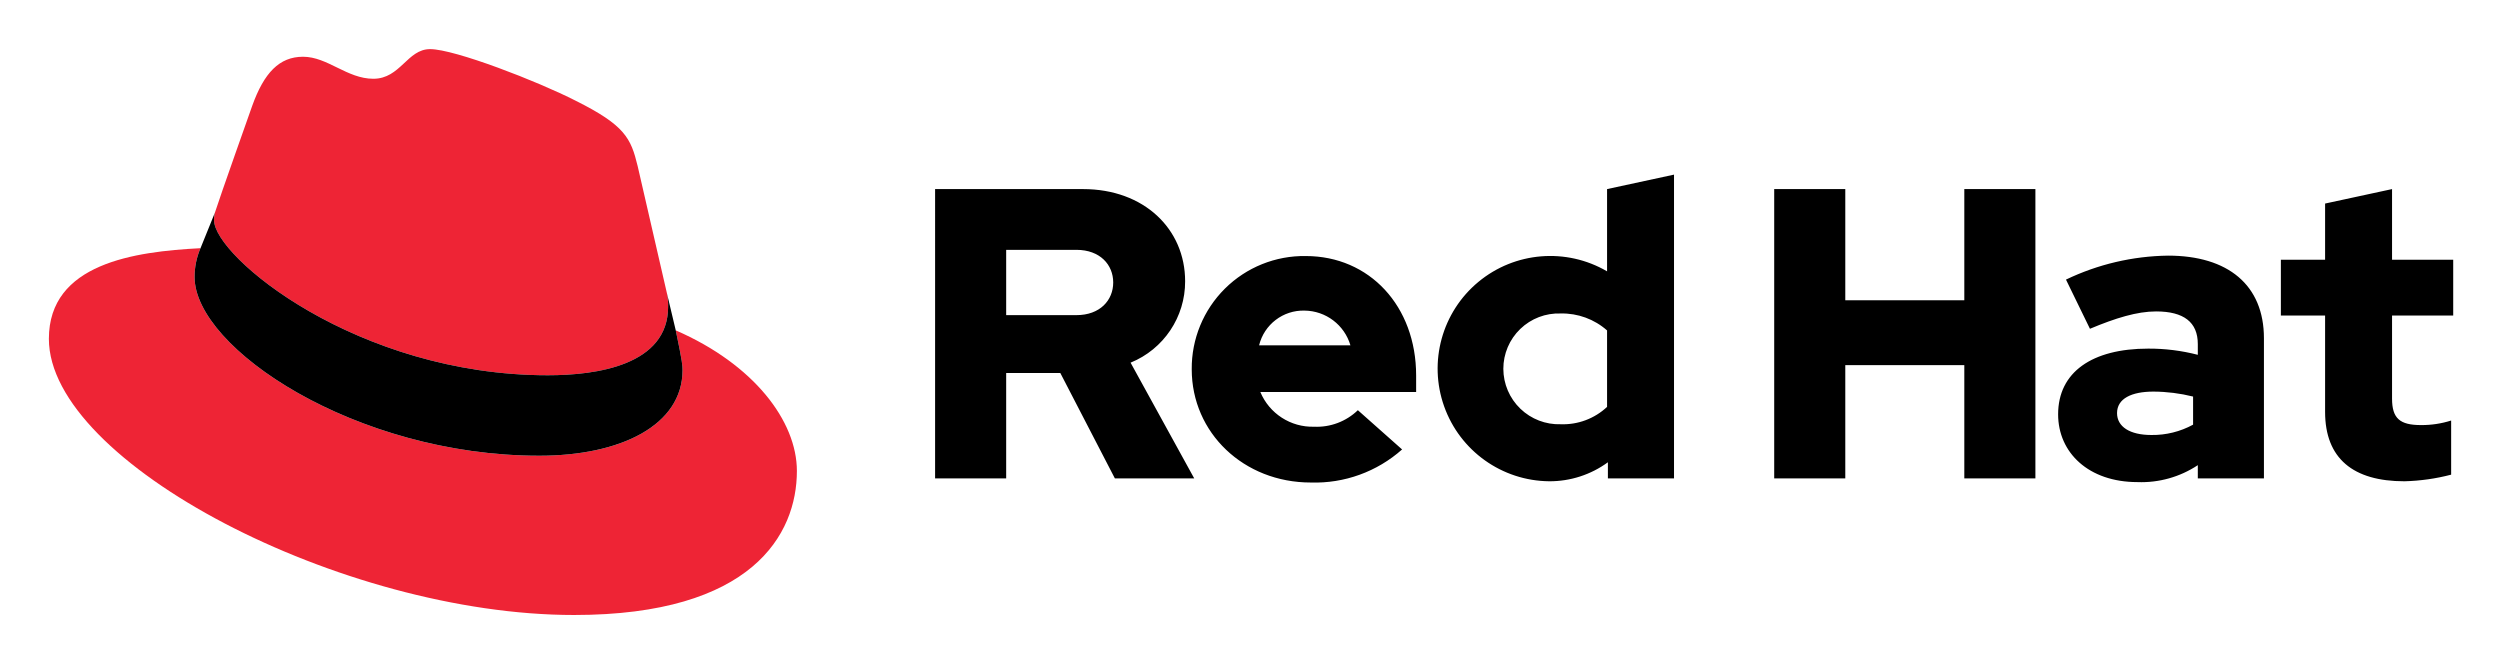
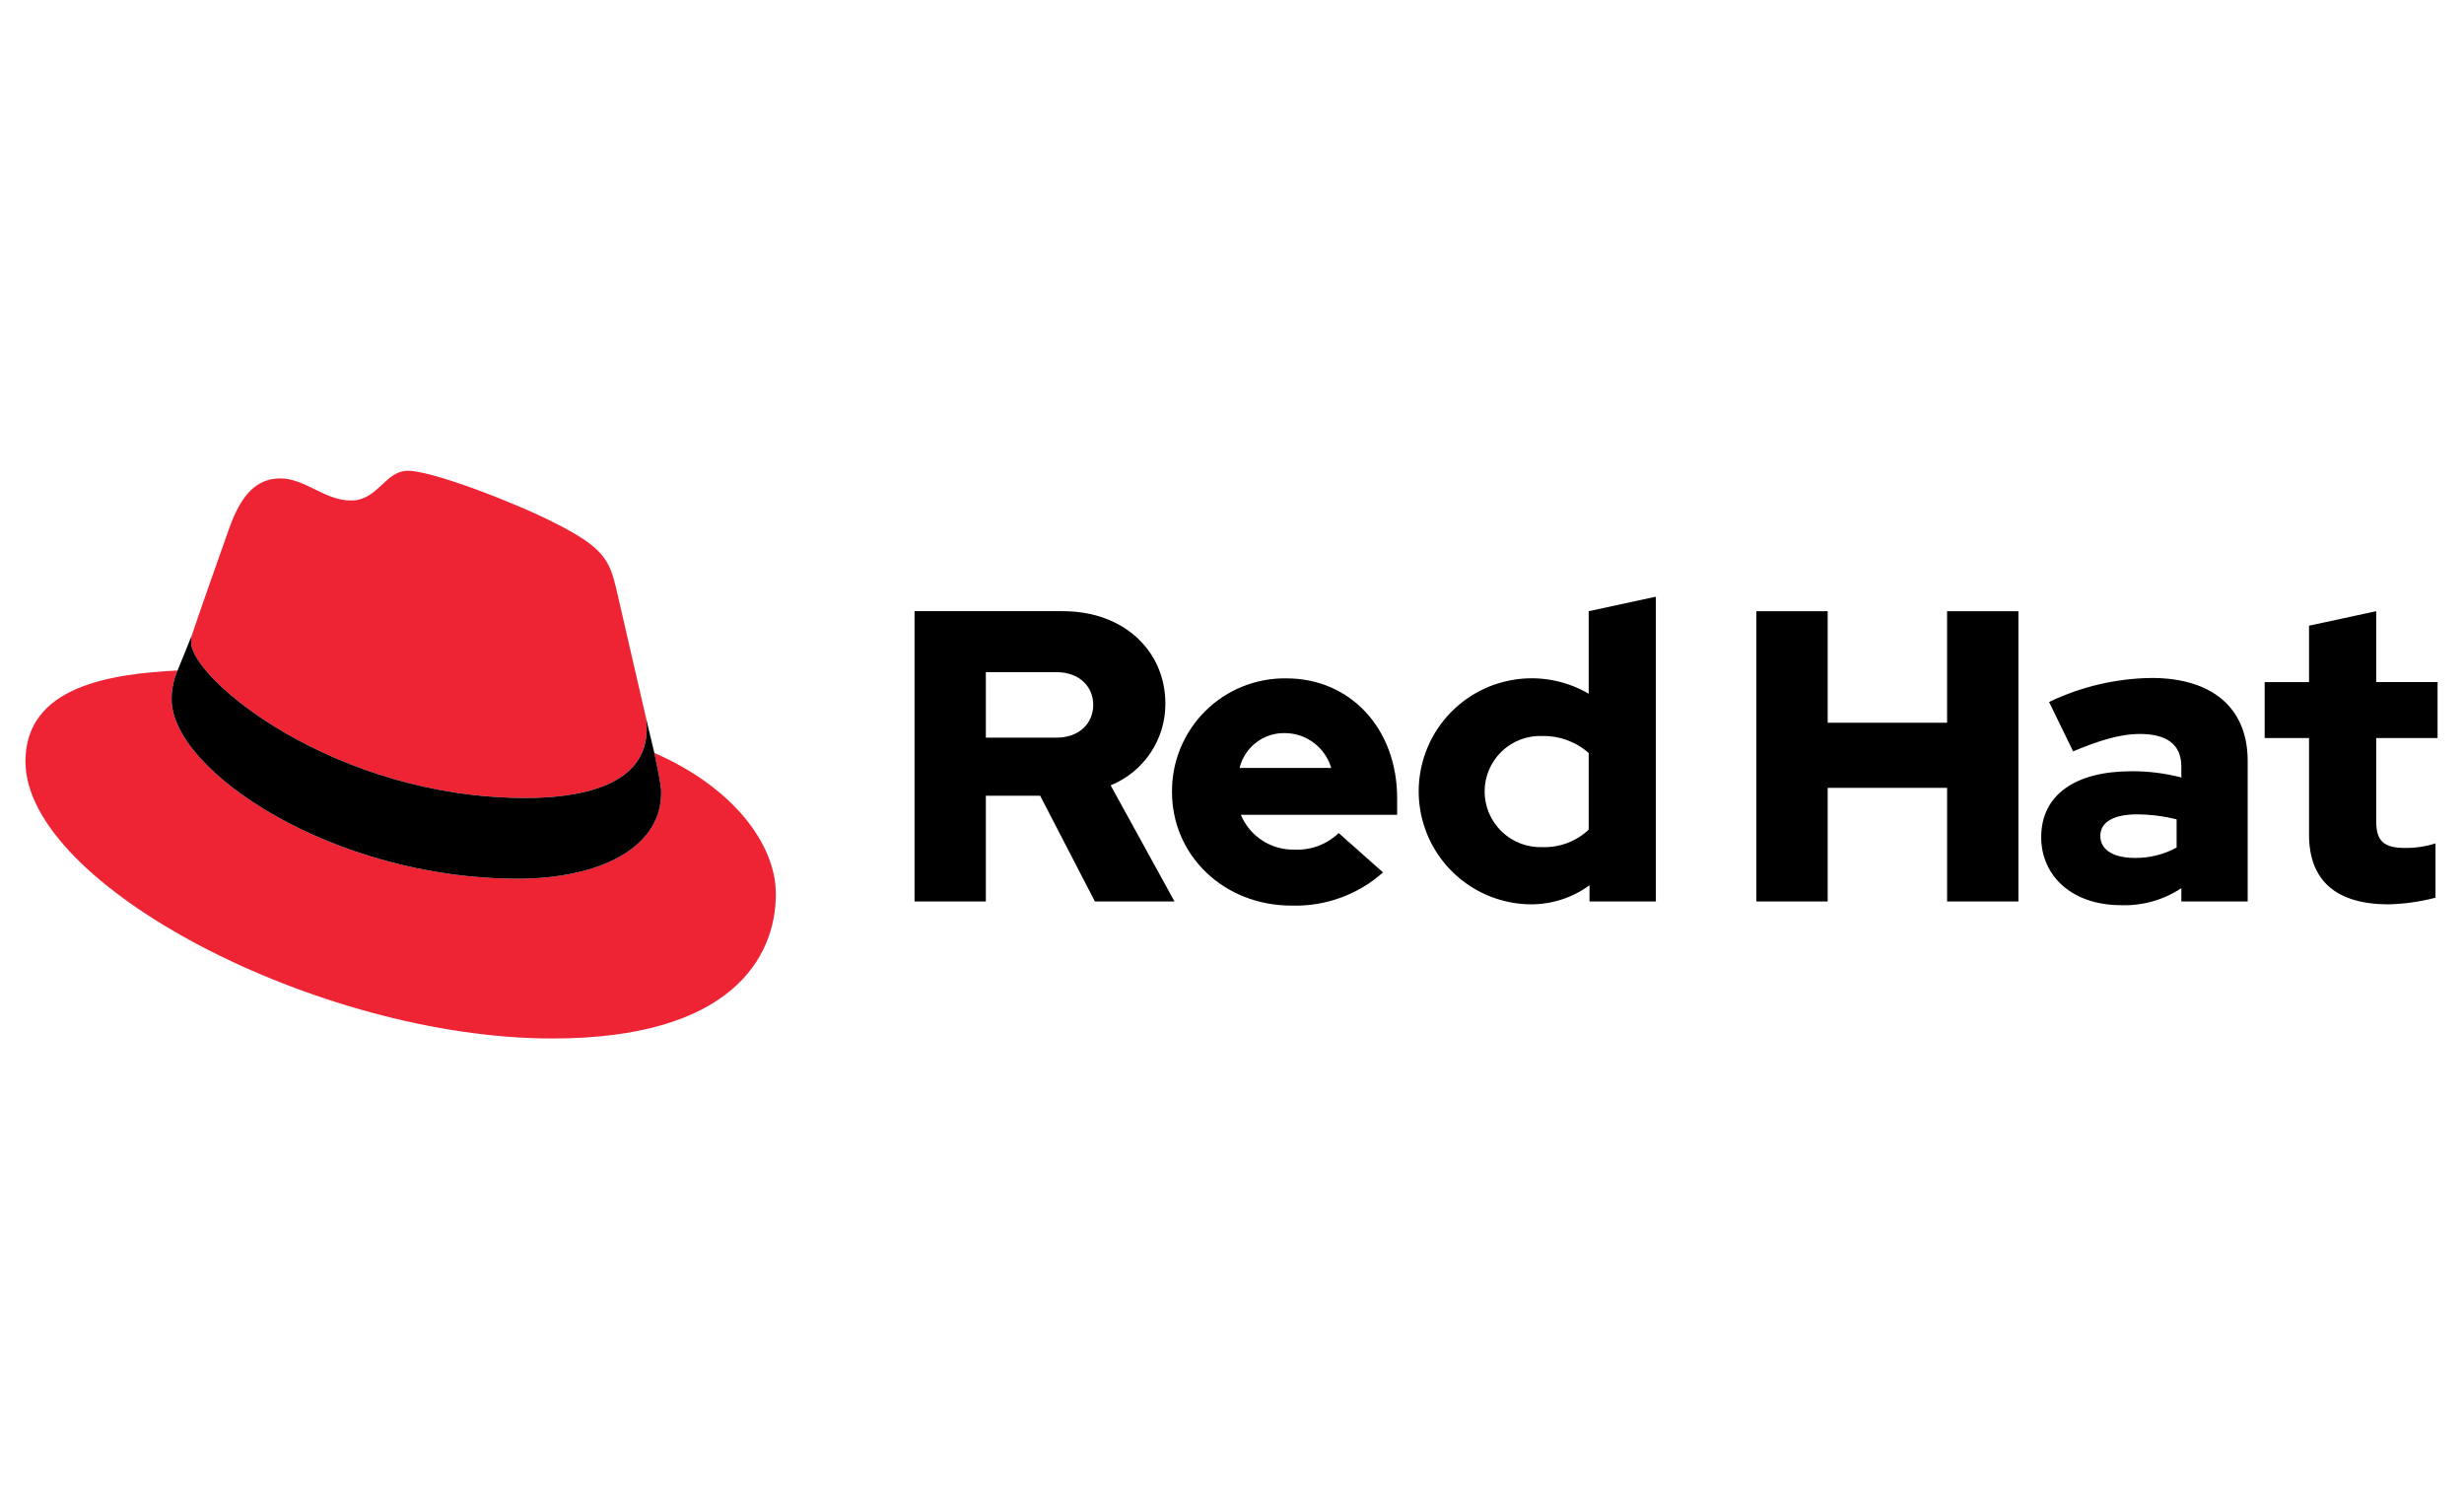
- <svg xmlns="http://www.w3.org/2000/svg" role="img" viewBox="-3.83 68.42 407.16 107.91">
-   <path fill="#ee2435" d="M85.393 129.537c8.003 0 19.591-1.656 19.591-11.176a9.055 9.055 0 0 0-.199-2.19L100.019 95.459c-1.105-4.553-2.07-6.623-10.072-10.624C83.738 81.663 70.217 76.42 66.216 76.42c-3.725 0-4.828 4.828-9.244 4.828-4.276 0-7.45-3.586-11.451-3.586-3.862 0-6.347 2.621-8.278 8.002 0 0-5.381 15.176-6.071 17.382a3.996 3.996 0 0 0-.142 1.243c0 5.898 23.229 25.248 54.362 25.248m20.833-7.312c1.104 5.243 1.104 5.794 1.104 6.484 0 8.969-10.073 13.934-23.316 13.934-29.94 0-56.153-17.521-56.153-29.11a11.795 11.795 0 0 1 .966-4.691c-10.762.552-24.696 2.483-24.696 14.762 0 20.142 47.737 44.977 85.539 44.977 28.974 0 36.285-13.106 36.285-23.453 0-8.142-7.036-17.384-19.729-22.903" />
-   <path d="M106.226 122.224c1.104 5.243 1.104 5.794 1.104 6.484 0 8.969-10.073 13.934-23.316 13.934-29.94 0-56.153-17.521-56.153-29.11a11.795 11.795 0 0 1 .966-4.691l2.346-5.796a3.996 3.996 0 0 0-.142 1.243c0 5.898 23.229 25.248 54.362 25.248 8.003 0 19.591-1.656 19.591-11.176a9.055 9.055 0 0 0-.199-2.19zm268.618 13.271c0 7.606 4.578 11.308 12.923 11.308a33.429 33.429 0 0 0 7.607-1.077v-8.817a15.845 15.845 0 0 1-4.914.74c-3.433 0-4.711-1.077-4.711-4.308V119.812h9.961v-9.087h-9.961V99.216l-10.905 2.356v9.154H367.642v9.087h7.202zm-33.884.202c0-2.356 2.356-3.5 5.923-3.5a27.363 27.363 0 0 1 6.462.808v4.577a13.761 13.761 0 0 1-6.798 1.683c-3.5 0-5.587-1.346-5.587-3.567m3.327 11.24a16.662 16.662 0 0 0 9.827-2.76v2.154h10.769v-22.817c0-8.683-5.856-13.462-15.615-13.462a39.622 39.622 0 0 0-16.625 3.904l3.904 8.01c4.173-1.75 7.673-2.827 10.769-2.827 4.51 0 6.798 1.75 6.798 5.317v1.75a31.616 31.616 0 0 0-8.077-1.01c-9.154 0-14.673 3.837-14.673 10.702 0 6.26 4.981 11.038 12.923 11.038m-59.163-.606h11.577V127.889h19.385v18.442h11.577V99.216h-11.577v18.106h-19.385V99.216h-11.577zm-44.115-17.837a9.016 9.016 0 0 1 9.356-9.019 11.031 11.031 0 0 1 7.538 2.76v12.452a10.476 10.476 0 0 1-7.538 2.827 9.056 9.056 0 0 1-9.356-9.019m17.029 17.837h10.769V96.86L257.903 99.216v13.394a18.347 18.347 0 1 0-9.423 34.192 16.058 16.058 0 0 0 9.558-3.096zm-49.403-27.327a7.875 7.875 0 0 1 7.471 5.654h-14.875a7.415 7.415 0 0 1 7.404-5.654m-18.375 9.558c0 10.365 8.481 18.442 19.385 18.442a21.365 21.365 0 0 0 14.875-5.385l-7.202-6.394a9.644 9.644 0 0 1-7.135 2.692 9.201 9.201 0 0 1-8.75-5.654h25.375v-2.692c0-11.308-7.606-19.452-17.971-19.452a18.289 18.289 0 0 0-18.577 18.442m-18.778-19.452c3.837 0 5.99 2.423 5.99 5.317s-2.154 5.317-5.99 5.317h-11.442v-10.635zm-23.019 37.221h11.577V129.168h8.817l8.885 17.163h12.923l-10.365-18.846a14.255 14.255 0 0 0 8.885-13.26c0-8.481-6.663-15.01-16.625-15.01h-24.096z" />
+ <svg xmlns="http://www.w3.org/2000/svg" id="Layer_1" data-name="Layer 1" viewBox="0 0 400 245">
+   <defs>
+     <style>.cls-1{fill:#ee2435;}</style>
+   </defs>
+   <path class="cls-1" d="M85.393,129.537c8.003,0,19.591-1.656,19.591-11.176a9.055,9.055,0,0,0-.199-2.19L100.019,95.459C98.914,90.906,97.949,88.836,89.947,84.835,83.738,81.663,70.217,76.42,66.216,76.42c-3.725,0-4.828,4.828-9.244,4.828-4.276,0-7.45-3.586-11.451-3.586-3.862,0-6.347,2.621-8.278,8.002,0,0-5.381,15.176-6.071,17.382a3.996,3.996,0,0,0-.142,1.243c0,5.898,23.229,25.248,54.362,25.248m20.833-7.312c1.104,5.243,1.104,5.794,1.104,6.484,0,8.969-10.073,13.934-23.316,13.934-29.94,0-56.153-17.521-56.153-29.11a11.795,11.795,0,0,1,.966-4.691c-10.762.552-24.696,2.483-24.696,14.762,0,20.142,47.737,44.977,85.539,44.977,28.974,0,36.285-13.106,36.285-23.453,0-8.142-7.036-17.384-19.729-22.903" />
+   <path d="M106.226,122.224c1.104,5.243,1.104,5.794,1.104,6.484,0,8.969-10.073,13.934-23.316,13.934-29.94,0-56.153-17.521-56.153-29.11a11.795,11.795,0,0,1,.966-4.691l2.346-5.796a3.996,3.996,0,0,0-.142,1.243c0,5.898,23.229,25.248,54.362,25.248,8.003,0,19.591-1.656,19.591-11.176a9.055,9.055,0,0,0-.199-2.19Z" />
+   <path d="M374.844,135.495c0,7.606,4.578,11.308,12.923,11.308a33.429,33.429,0,0,0,7.607-1.077v-8.817a15.845,15.845,0,0,1-4.914.74c-3.433,0-4.711-1.077-4.711-4.308V119.812h9.961v-9.087h-9.961V99.216l-10.905,2.356v9.154H367.642v9.087h7.202Zm-33.884.202c0-2.356,2.356-3.5,5.923-3.5a27.363,27.363,0,0,1,6.462.808v4.577a13.761,13.761,0,0,1-6.798,1.683c-3.5,0-5.587-1.346-5.587-3.567m3.327,11.24a16.662,16.662,0,0,0,9.827-2.76v2.154H364.883v-22.817c0-8.683-5.856-13.462-15.615-13.462a39.622,39.622,0,0,0-16.625,3.904l3.904,8.01c4.173-1.75,7.673-2.827,10.769-2.827,4.51,0,6.798,1.75,6.798,5.317v1.75a31.616,31.616,0,0,0-8.077-1.01c-9.154,0-14.673,3.837-14.673,10.702,0,6.26,4.981,11.038,12.923,11.038m-59.163-.606h11.577V127.889h19.385v18.442h11.577V99.216H316.085v18.106H296.701V99.216H285.124Zm-44.115-17.837a9.016,9.016,0,0,1,9.356-9.019,11.031,11.031,0,0,1,7.538,2.76V134.687a10.476,10.476,0,0,1-7.538,2.827,9.056,9.056,0,0,1-9.356-9.019m17.029,17.837h10.769V96.86L257.903,99.216v13.394a18.347,18.347,0,1,0-9.423,34.192,16.058,16.058,0,0,0,9.558-3.096Zm-49.403-27.327a7.875,7.875,0,0,1,7.471,5.654h-14.875a7.415,7.415,0,0,1,7.404-5.654m-18.375,9.558c0,10.365,8.481,18.442,19.385,18.442a21.365,21.365,0,0,0,14.875-5.385l-7.202-6.394a9.644,9.644,0,0,1-7.135,2.692,9.201,9.201,0,0,1-8.75-5.654h25.375v-2.692c0-11.308-7.606-19.452-17.971-19.452A18.289,18.289,0,0,0,190.26,128.562m-18.778-19.452c3.837,0,5.99,2.423,5.99,5.317s-2.154,5.317-5.99,5.317H160.04V109.11Zm-23.019,37.221h11.577V129.168h8.817l8.885,17.163h12.923l-10.365-18.846a14.255,14.255,0,0,0,8.885-13.26c0-8.481-6.663-15.01-16.625-15.01H148.463Z" />
</svg>
